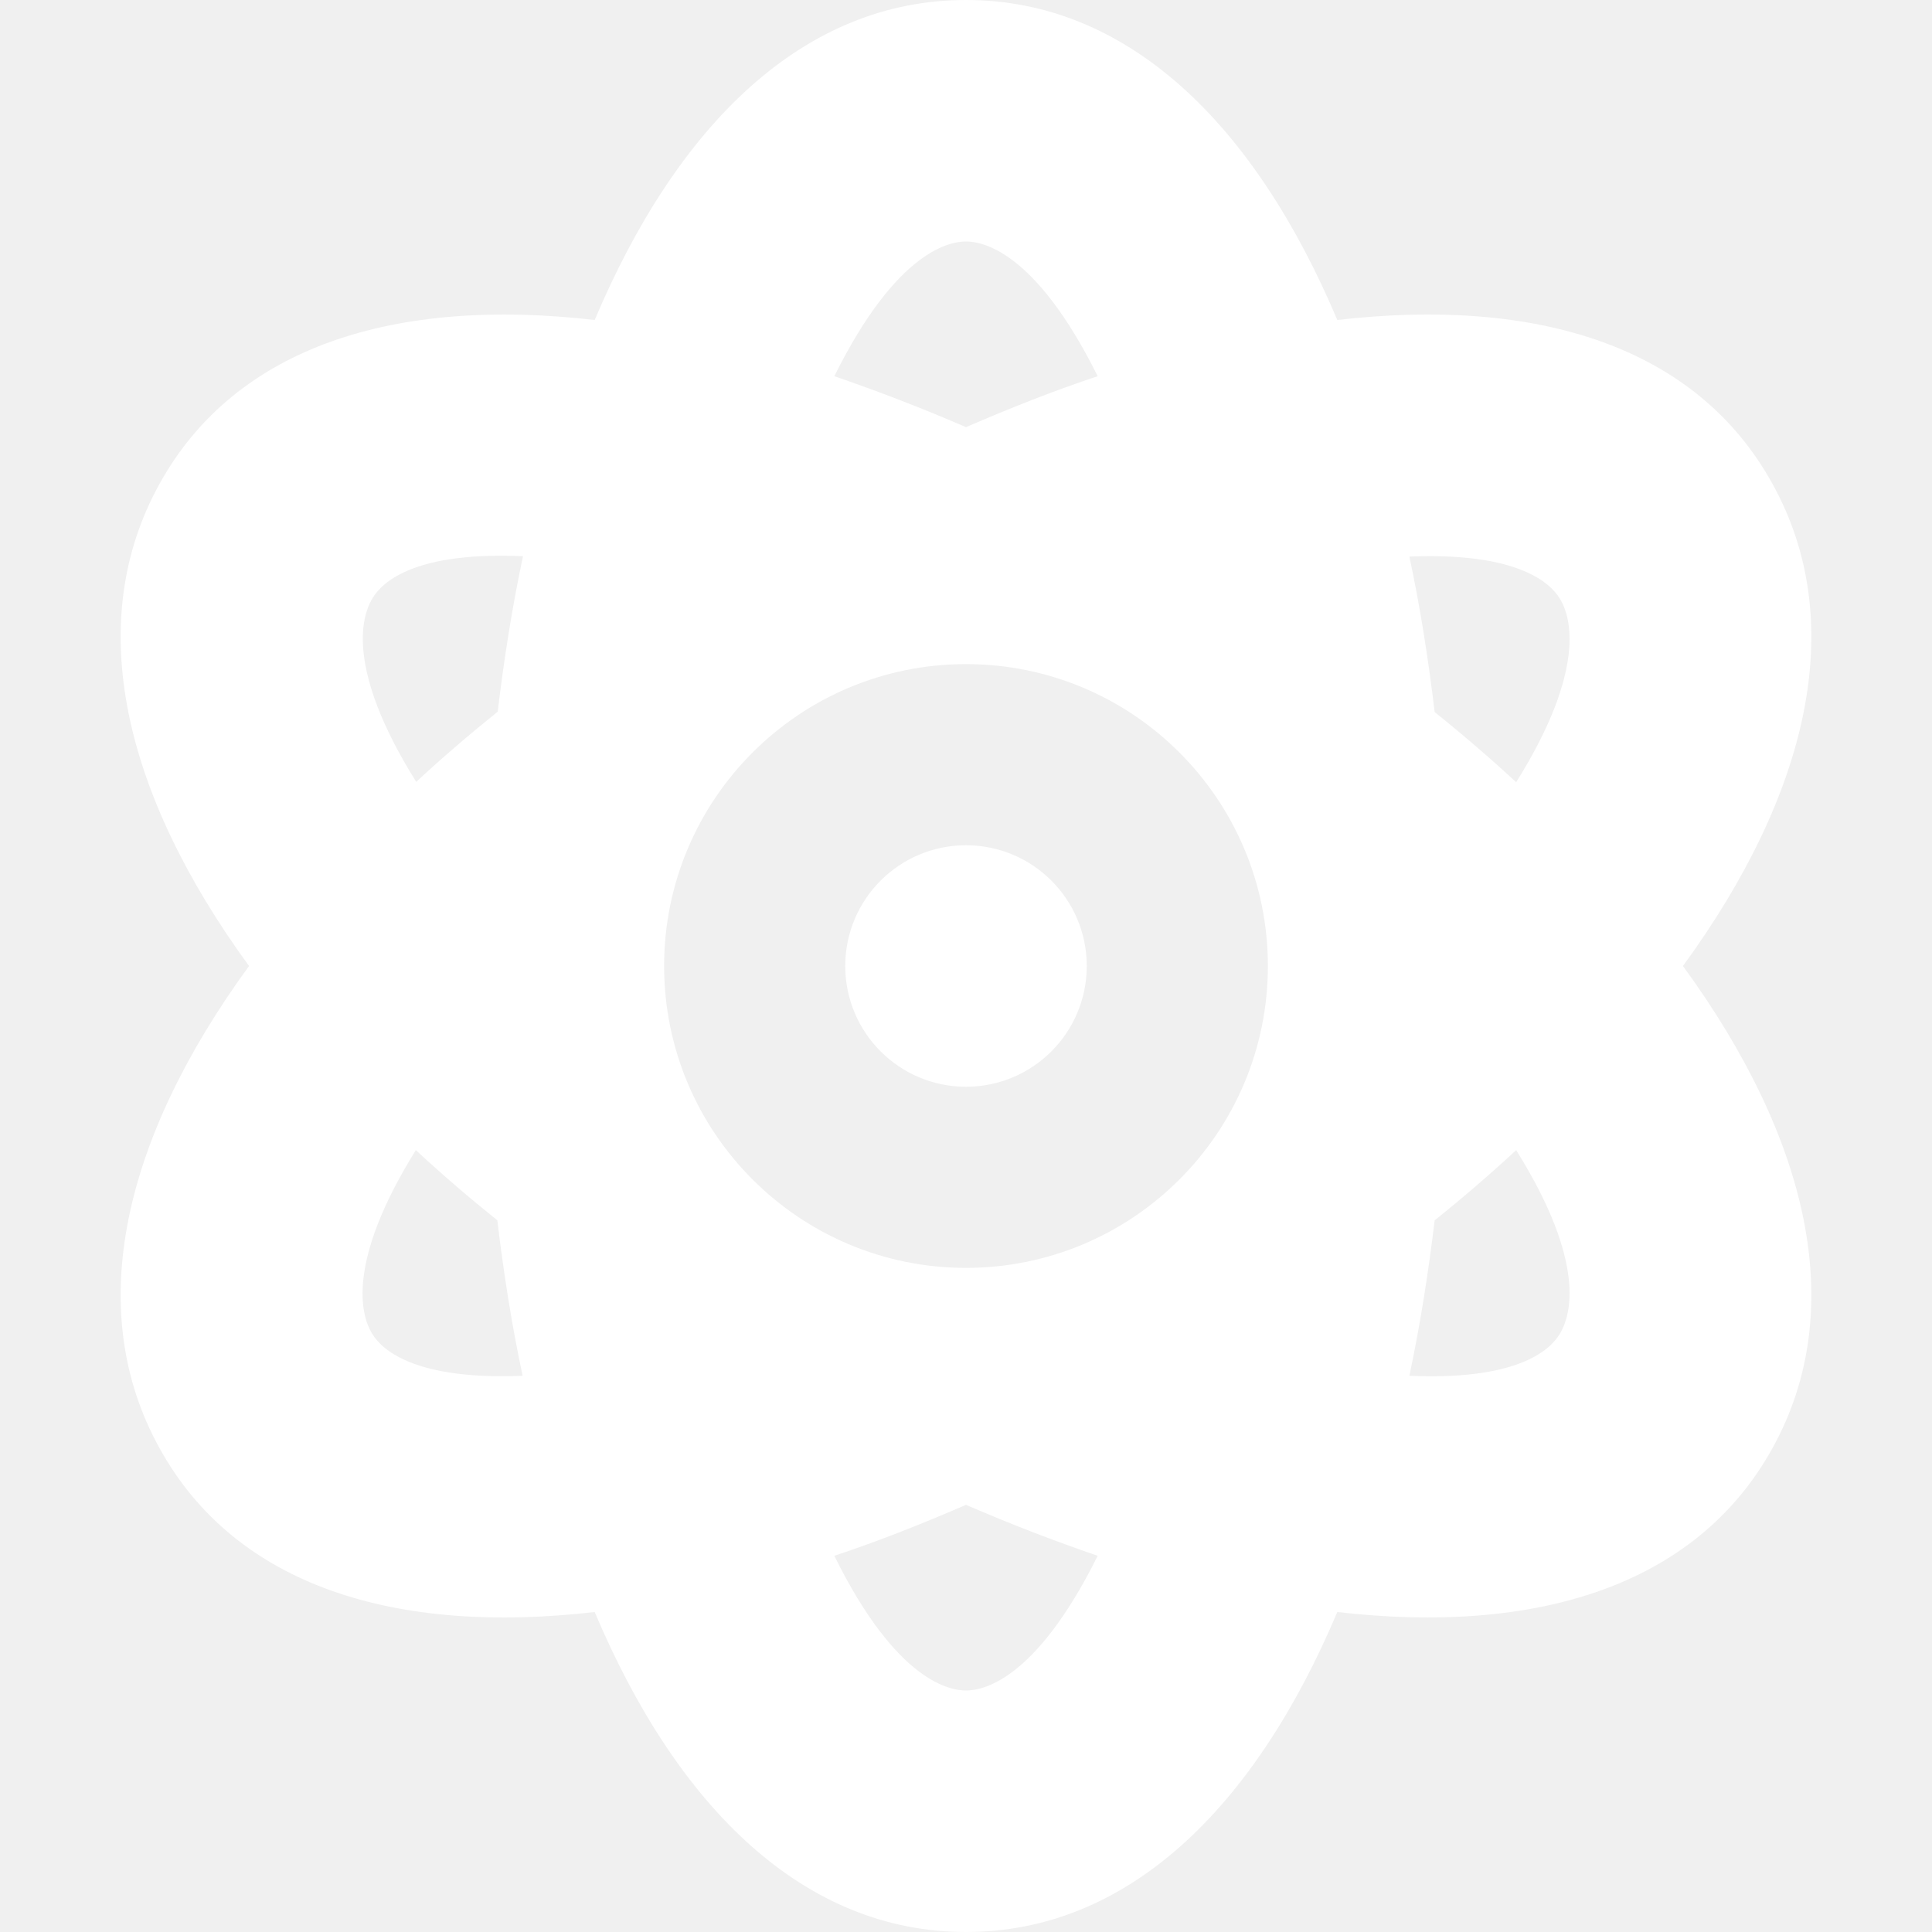
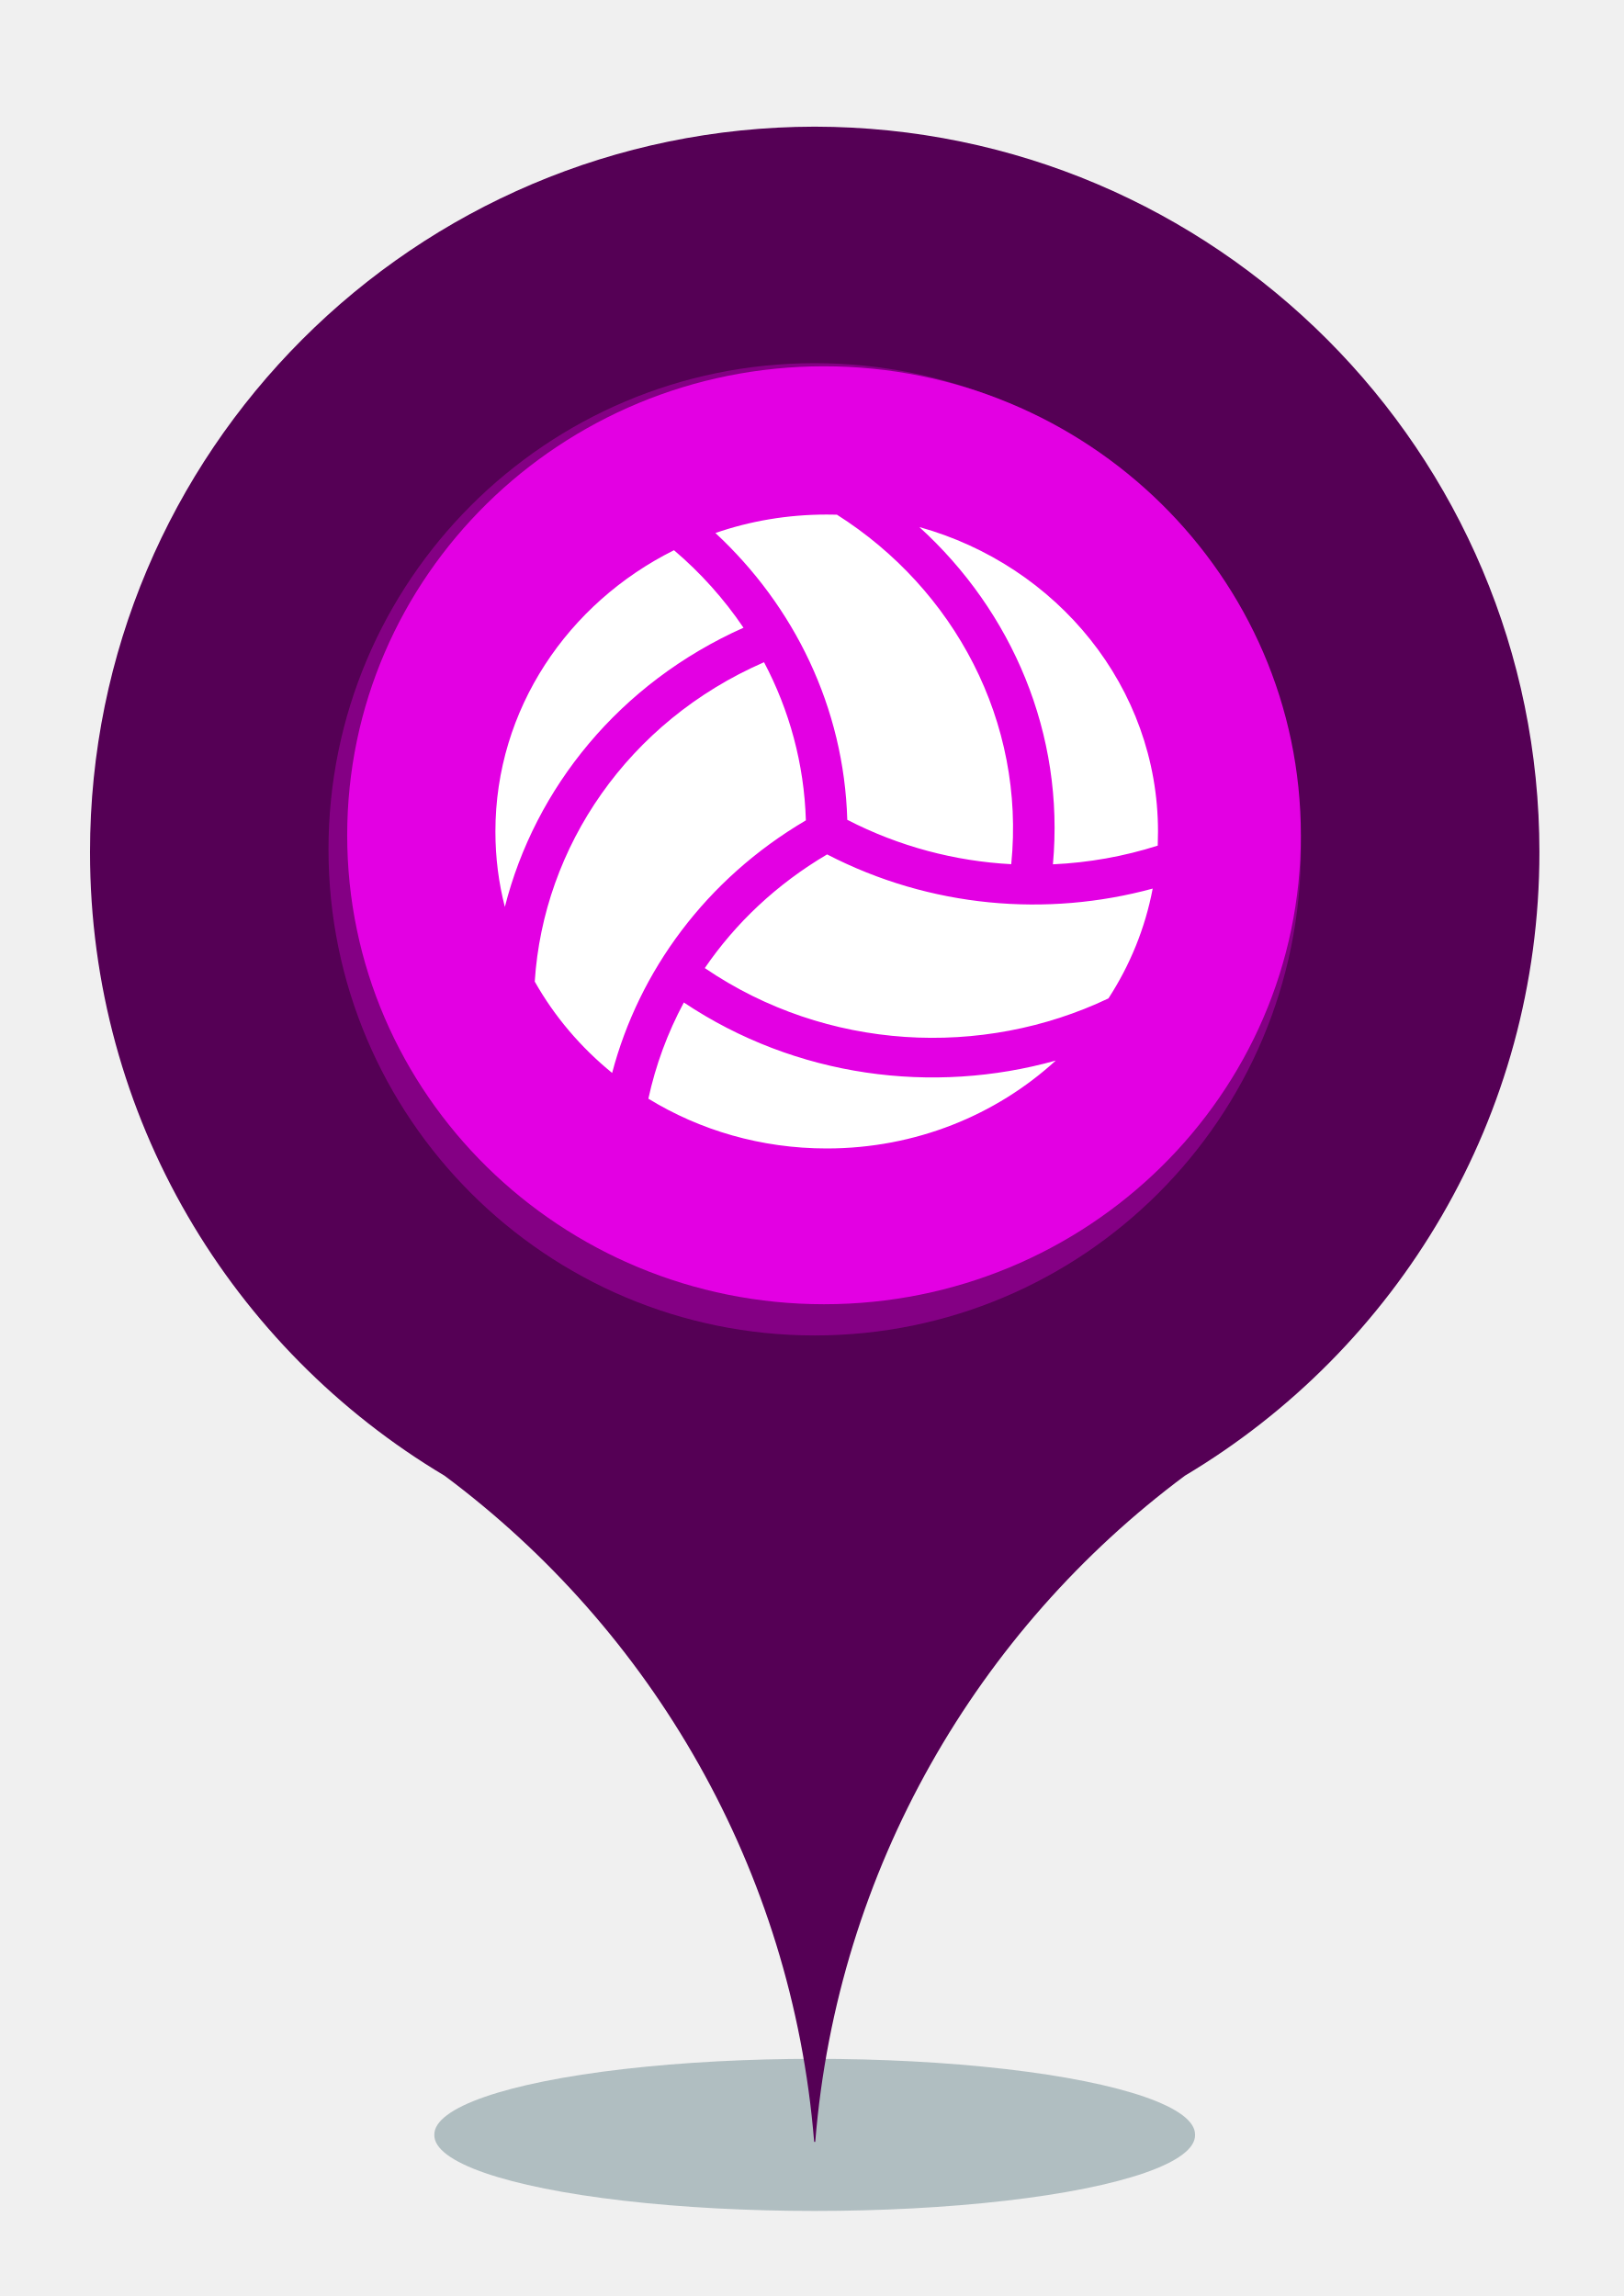
- <svg xmlns="http://www.w3.org/2000/svg" fill="#FFFFFF" viewBox="0 0 512 512">
-   <path d="M256 398.8c-11.8 5.1-23.4 9.7-34.9 13.5c16.7 33.8 31 35.7 34.9 35.7s18.1-1.9 34.9-35.7c-11.4-3.9-23.1-8.4-34.9-13.5zM446 256c33 45.2 44.3 90.9 23.6 128c-20.2 36.3-62.5 49.3-115.2 43.2c-22 52.1-55.6 84.8-98.4 84.8s-76.4-32.7-98.4-84.8c-52.7 6.1-95-6.8-115.2-43.2C21.7 346.9 33 301.2 66 256c-33-45.2-44.3-90.9-23.6-128c20.2-36.3 62.5-49.3 115.2-43.2C179.6 32.7 213.2 0 256 0s76.4 32.7 98.4 84.8c52.7-6.1 95 6.8 115.2 43.2c20.7 37.1 9.4 82.8-23.6 128zm-65.8 67.4c-1.7 14.2-3.9 28-6.7 41.2c31.8 1.4 38.6-8.7 40.2-11.7c2.3-4.2 7-17.9-11.9-48.1c-6.8 6.3-14 12.5-21.6 18.6zm-6.7-175.9c2.8 13.1 5 26.9 6.7 41.2c7.6 6.1 14.8 12.3 21.6 18.6c18.9-30.2 14.2-44 11.9-48.1c-1.6-2.9-8.4-13-40.2-11.7zM290.9 99.7C274.1 65.9 259.9 64 256 64s-18.1 1.9-34.9 35.7c11.4 3.9 23.1 8.4 34.9 13.5c11.8-5.1 23.4-9.7 34.9-13.5zm-159 88.9c1.7-14.3 3.9-28 6.7-41.2c-31.8-1.4-38.6 8.7-40.2 11.7c-2.3 4.2-7 17.9 11.9 48.1c6.8-6.3 14-12.5 21.6-18.6zM110.2 304.8C91.4 335 96 348.7 98.3 352.9c1.6 2.9 8.4 13 40.2 11.7c-2.8-13.1-5-26.9-6.7-41.2c-7.6-6.1-14.8-12.3-21.6-18.6zM336 256a80 80 0 1 0 -160 0 80 80 0 1 0 160 0zm-80-32a32 32 0 1 1 0 64 32 32 0 1 1 0-64z" />
+ <svg xmlns="http://www.w3.org/2000/svg" id="svg2" viewBox="0 0 744.09 1052.4" version="1.1" xml:space="preserve">
+   <defs id="defs1" />
+   <g id="layer1">
+     <path id="path3053" style="opacity:.491;fill:#6f8a91" d="m737.14 1192.4a414.29 102.86 0 1 1 -828.57 0 414.29 102.86 0 1 1 828.57 0z" transform="matrix(.42076 0 0 .33728 237.52 576.38)" />
+     <path id="path3014" style="fill:#550055;fill-opacity:1" d="m373.3 58.058c-183.43 0.258-332.05 149.04-332.05 332.53 0 121.52 65.173 227.8 162.48 285.82 94.942 70.715 159.22 180.26 169.37 305.13l0.197 0.337 0.084-0.141 0.056 0.141 0.197-0.337c10.16-124.88 74.43-234.42 169.38-305.13 97.312-58.012 162.48-164.3 162.48-285.82 0-183.49-148.62-332.27-332.05-332.53-0.047-0-0.094 0-0.141 0z" />
+     <path id="path3051" style="fill:#840084;fill-opacity:1" d="m467.14 220.93a145.71 145.71 0 1 1 -291.43 0 145.71 145.71 0 1 1 291.43 0z" transform="matrix(1.5292 0 0 1.5292 -118.15 51.446)" />
+     <ellipse id="path3055" style="fill:#e300e3;fill-opacity:1" cx="377.642" cy="382.852" rx="218.528" ry="214.958" />
+     <path d="m 530.577,387.602 c -15.479,4.937 -31.67,7.831 -48.039,8.569 5.456,-59.757 -18.682,-115.881 -61.206,-154.584 63.163,17.592 109.364,73.433 109.364,139.545 0,2.156 -0.059,4.313 -0.119,6.469 z m -2.313,19.692 c -3.44,18.16 -10.438,35.184 -20.283,50.336 -57.825,27.523 -129.113,24.175 -184.981,-13.903 14.056,-20.543 32.857,-38.419 56.046,-52.095 47.387,24.515 100.883,28.828 149.219,15.663 z m -139.967,-31.496 c -1.483,-51.585 -24.376,-98.005 -60.435,-131.487 15.895,-5.505 33.094,-8.456 51.005,-8.456 1.601,0 3.143,0 4.685,0.057 53.852,34.163 86.412,94.884 79.888,160.202 -25.562,-1.362 -51.242,-8.002 -75.202,-20.373 z M 308.884,252.199 c 12.217,10.385 22.952,22.359 31.848,35.525 -56.817,25.367 -95.545,73.433 -109.364,127.969 -2.847,-11.066 -4.329,-22.643 -4.329,-34.56 0,-56.068 33.212,-104.702 81.845,-128.933 z m 41.278,51.358 c 11.565,21.905 18.385,46.477 19.156,72.468 -45.904,27.012 -76.507,69.177 -88.784,115.768 -14.352,-11.69 -26.451,-25.877 -35.466,-41.881 3.974,-61.686 42.642,-119.116 105.034,-146.355 z m 28.705,222.853 c -30.069,0 -58.122,-8.342 -81.726,-22.813 3.321,-15.322 8.778,-30.134 16.25,-44.094 51.361,34.333 114.168,42.391 170.451,26.615 -27.282,24.969 -64.23,40.292 -104.975,40.292 z" id="path1" style="fill:#ffffff;stroke-width:0.58" />
+   </g>
+   <g id="layer2" />
</svg>
